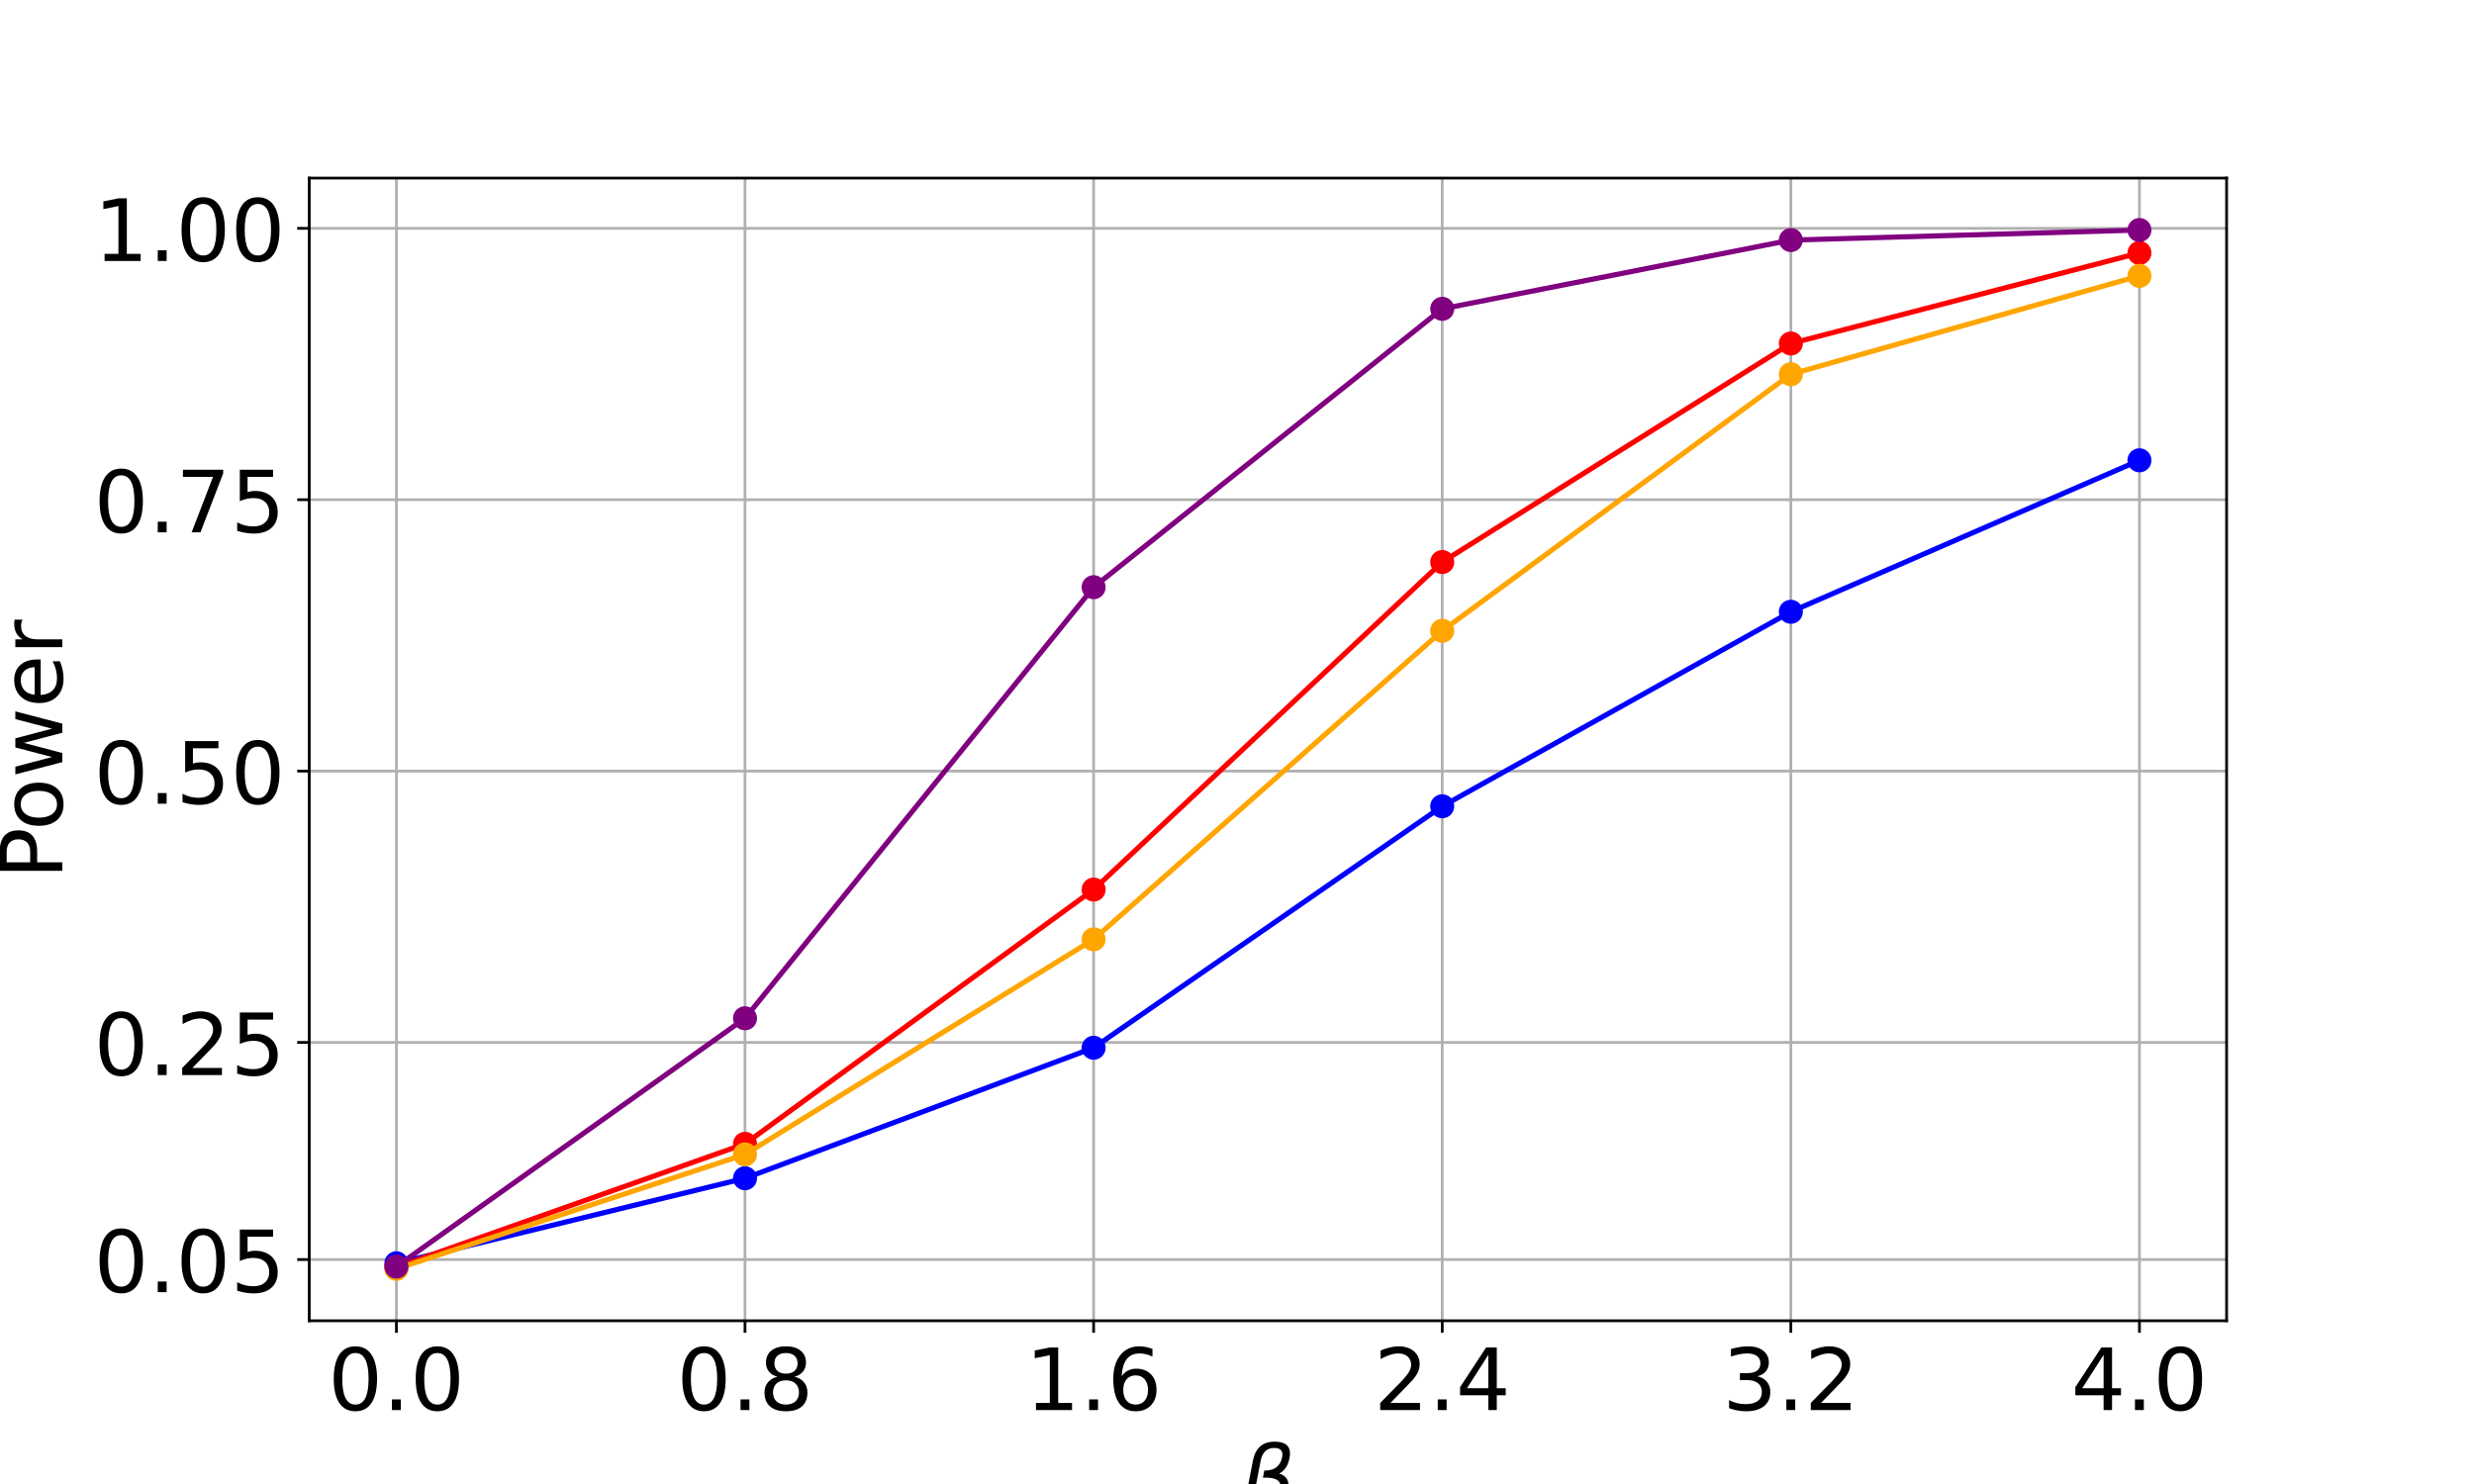
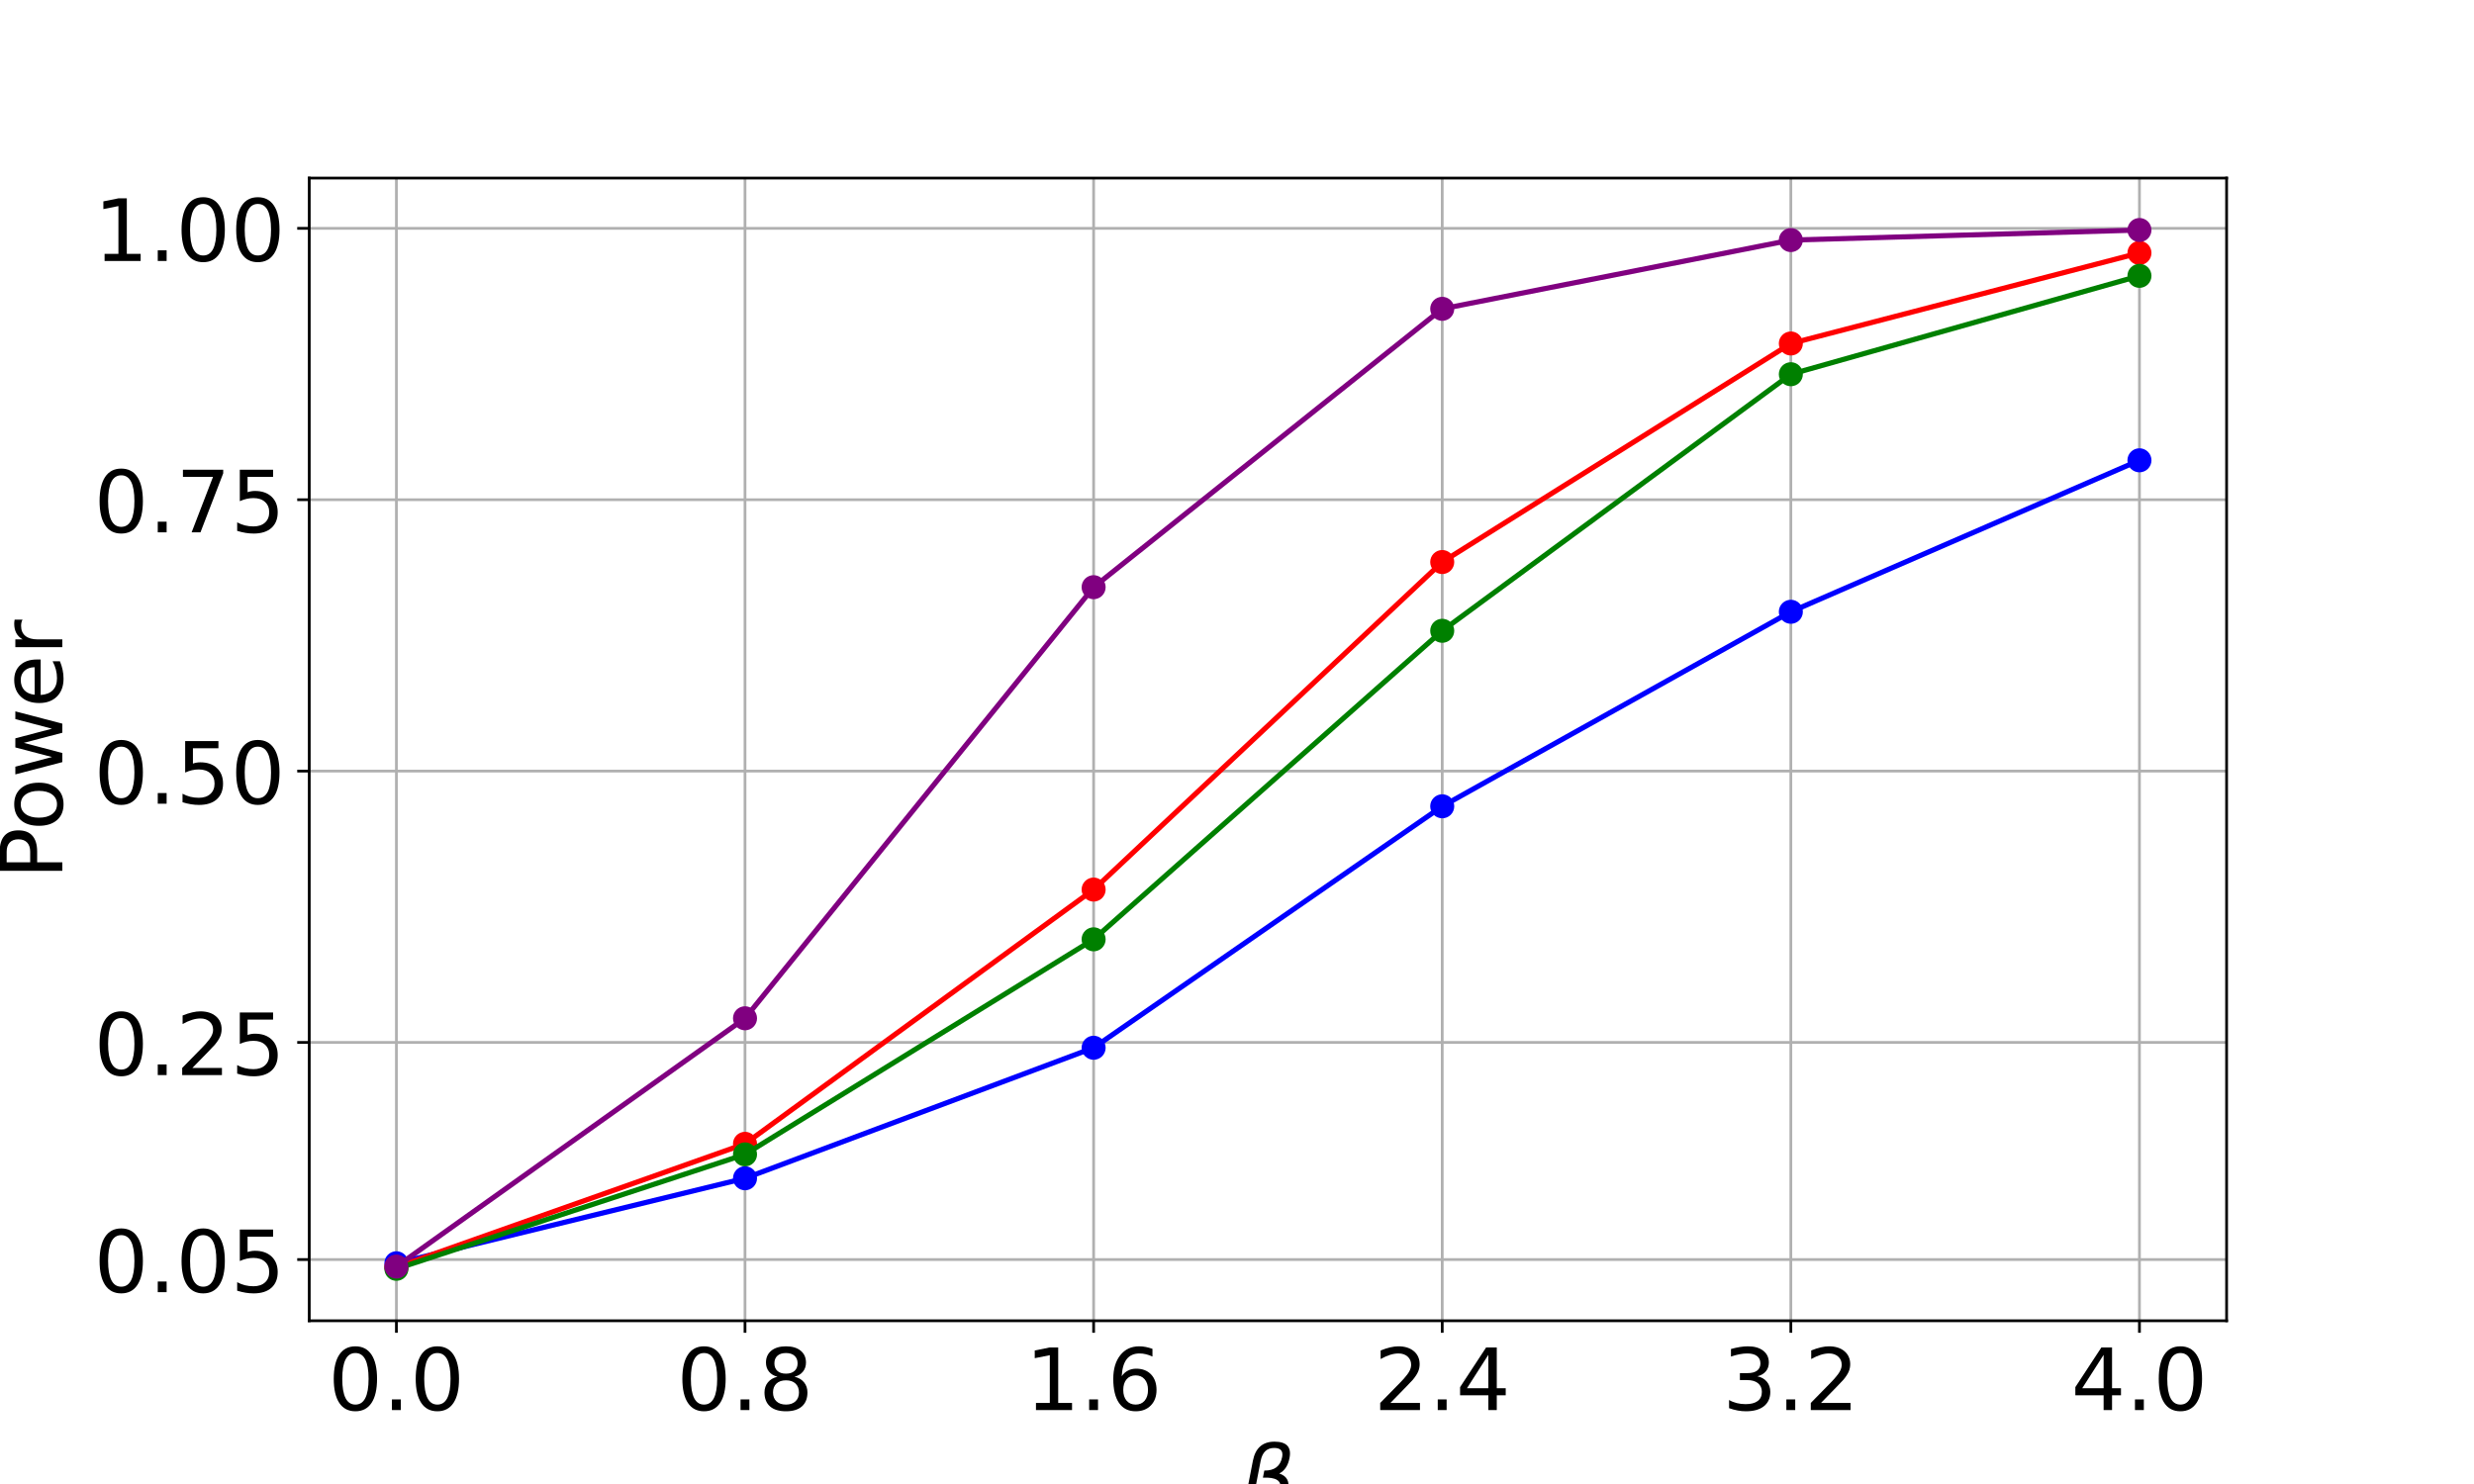
<svg xmlns="http://www.w3.org/2000/svg" xmlns:xlink="http://www.w3.org/1999/xlink" width="720pt" height="432pt" viewBox="0 0 720 432" version="1.1">
  <defs>
    <style type="text/css">*{stroke-linejoin: round; stroke-linecap: butt}</style>
  </defs>
  <g id="figure_1">
    <g id="patch_1">
      <path d="M 0 432  L 720 432  L 720 0  L 0 0  z " style="fill: #ffffff" />
    </g>
    <g id="axes_1">
      <g id="patch_2">
        <path d="M 90 384.48  L 648 384.48  L 648 51.84  L 90 51.84  z " style="fill: #ffffff" />
      </g>
      <g id="matplotlib.axis_1">
        <g id="xtick_1">
          <g id="line2d_1">
-             <path d="M 115.364 384.48  L 115.364 51.84  " clip-path="url(#p8b54a5eba6)" style="fill: none; stroke: #b0b0b0; stroke-width: 0.8; stroke-linecap: square" />
+             <path d="M 115.364 384.48  L 115.364 51.84  " clip-path="url(#p6d68b24324)" style="fill: none; stroke: #b0b0b0; stroke-width: 0.8; stroke-linecap: square" />
          </g>
          <g id="line2d_2">
            <defs>
-               <path id="mceba520ff8" d="M 0 0  L 0 3.5  " style="stroke: #000000; stroke-width: 0.8" />
+               <path id="m14b12ae520" d="M 0 0  L 0 3.5  " style="stroke: #000000; stroke-width: 0.8" />
            </defs>
            <g>
-               <use xlink:href="#mceba520ff8" x="115.364" y="384.48" style="stroke: #000000; stroke-width: 0.8" />
+               <use xlink:href="#m14b12ae520" x="115.364" y="384.48" style="stroke: #000000; stroke-width: 0.8" />
            </g>
          </g>
          <g id="text_1">
            <g transform="translate(95.48473 410.4761) scale(0.25 -0.25)">
              <defs>
                <path id="DejaVuSans-30" d="M 2034 4250  Q 1547 4250 1301 3770  Q 1056 3291 1056 2328  Q 1056 1369 1301 889  Q 1547 409 2034 409  Q 2525 409 2770 889  Q 3016 1369 3016 2328  Q 3016 3291 2770 3770  Q 2525 4250 2034 4250  z M 2034 4750  Q 2819 4750 3233 4129  Q 3647 3509 3647 2328  Q 3647 1150 3233 529  Q 2819 -91 2034 -91  Q 1250 -91 836 529  Q 422 1150 422 2328  Q 422 3509 836 4129  Q 1250 4750 2034 4750  z " transform="scale(0.015625)" />
                <path id="DejaVuSans-2e" d="M 684 794  L 1344 794  L 1344 0  L 684 0  L 684 794  z " transform="scale(0.015625)" />
              </defs>
              <use xlink:href="#DejaVuSans-30" />
              <use xlink:href="#DejaVuSans-2e" x="63.623" />
              <use xlink:href="#DejaVuSans-30" x="95.41" />
            </g>
          </g>
        </g>
        <g id="xtick_2">
          <g id="line2d_3">
-             <path d="M 216.818 384.48  L 216.818 51.84  " clip-path="url(#p8b54a5eba6)" style="fill: none; stroke: #b0b0b0; stroke-width: 0.8; stroke-linecap: square" />
+             <path d="M 216.818 384.48  L 216.818 51.84  " clip-path="url(#p6d68b24324)" style="fill: none; stroke: #b0b0b0; stroke-width: 0.8; stroke-linecap: square" />
          </g>
          <g id="line2d_4">
            <g>
-               <use xlink:href="#mceba520ff8" x="216.818" y="384.48" style="stroke: #000000; stroke-width: 0.8" />
+               <use xlink:href="#m14b12ae520" x="216.818" y="384.48" style="stroke: #000000; stroke-width: 0.8" />
            </g>
          </g>
          <g id="text_2">
            <g transform="translate(196.9393 410.4761) scale(0.25 -0.25)">
              <defs>
                <path id="DejaVuSans-38" d="M 2034 2216  Q 1584 2216 1326 1975  Q 1069 1734 1069 1313  Q 1069 891 1326 650  Q 1584 409 2034 409  Q 2484 409 2743 651  Q 3003 894 3003 1313  Q 3003 1734 2745 1975  Q 2488 2216 2034 2216  z M 1403 2484  Q 997 2584 770 2862  Q 544 3141 544 3541  Q 544 4100 942 4425  Q 1341 4750 2034 4750  Q 2731 4750 3128 4425  Q 3525 4100 3525 3541  Q 3525 3141 3298 2862  Q 3072 2584 2669 2484  Q 3125 2378 3379 2068  Q 3634 1759 3634 1313  Q 3634 634 3220 271  Q 2806 -91 2034 -91  Q 1263 -91 848 271  Q 434 634 434 1313  Q 434 1759 690 2068  Q 947 2378 1403 2484  z M 1172 3481  Q 1172 3119 1398 2916  Q 1625 2713 2034 2713  Q 2441 2713 2670 2916  Q 2900 3119 2900 3481  Q 2900 3844 2670 4047  Q 2441 4250 2034 4250  Q 1625 4250 1398 4047  Q 1172 3844 1172 3481  z " transform="scale(0.015625)" />
              </defs>
              <use xlink:href="#DejaVuSans-30" />
              <use xlink:href="#DejaVuSans-2e" x="63.623" />
              <use xlink:href="#DejaVuSans-38" x="95.41" />
            </g>
          </g>
        </g>
        <g id="xtick_3">
          <g id="line2d_5">
-             <path d="M 318.273 384.48  L 318.273 51.84  " clip-path="url(#p8b54a5eba6)" style="fill: none; stroke: #b0b0b0; stroke-width: 0.8; stroke-linecap: square" />
+             <path d="M 318.273 384.48  L 318.273 51.84  " clip-path="url(#p6d68b24324)" style="fill: none; stroke: #b0b0b0; stroke-width: 0.8; stroke-linecap: square" />
          </g>
          <g id="line2d_6">
            <g>
-               <use xlink:href="#mceba520ff8" x="318.273" y="384.48" style="stroke: #000000; stroke-width: 0.8" />
+               <use xlink:href="#m14b12ae520" x="318.273" y="384.48" style="stroke: #000000; stroke-width: 0.8" />
            </g>
          </g>
          <g id="text_3">
            <g transform="translate(298.3938 410.4761) scale(0.25 -0.25)">
              <defs>
                <path id="DejaVuSans-31" d="M 794 531  L 1825 531  L 1825 4091  L 703 3866  L 703 4441  L 1819 4666  L 2450 4666  L 2450 531  L 3481 531  L 3481 0  L 794 0  L 794 531  z " transform="scale(0.015625)" />
                <path id="DejaVuSans-36" d="M 2113 2584  Q 1688 2584 1439 2293  Q 1191 2003 1191 1497  Q 1191 994 1439 701  Q 1688 409 2113 409  Q 2538 409 2786 701  Q 3034 994 3034 1497  Q 3034 2003 2786 2293  Q 2538 2584 2113 2584  z M 3366 4563  L 3366 3988  Q 3128 4100 2886 4159  Q 2644 4219 2406 4219  Q 1781 4219 1451 3797  Q 1122 3375 1075 2522  Q 1259 2794 1537 2939  Q 1816 3084 2150 3084  Q 2853 3084 3261 2657  Q 3669 2231 3669 1497  Q 3669 778 3244 343  Q 2819 -91 2113 -91  Q 1303 -91 875 529  Q 447 1150 447 2328  Q 447 3434 972 4092  Q 1497 4750 2381 4750  Q 2619 4750 2861 4703  Q 3103 4656 3366 4563  z " transform="scale(0.015625)" />
              </defs>
              <use xlink:href="#DejaVuSans-31" />
              <use xlink:href="#DejaVuSans-2e" x="63.623" />
              <use xlink:href="#DejaVuSans-36" x="95.41" />
            </g>
          </g>
        </g>
        <g id="xtick_4">
          <g id="line2d_7">
-             <path d="M 419.727 384.48  L 419.727 51.84  " clip-path="url(#p8b54a5eba6)" style="fill: none; stroke: #b0b0b0; stroke-width: 0.8; stroke-linecap: square" />
+             <path d="M 419.727 384.48  L 419.727 51.84  " clip-path="url(#p6d68b24324)" style="fill: none; stroke: #b0b0b0; stroke-width: 0.8; stroke-linecap: square" />
          </g>
          <g id="line2d_8">
            <g>
-               <use xlink:href="#mceba520ff8" x="419.727" y="384.48" style="stroke: #000000; stroke-width: 0.8" />
+               <use xlink:href="#m14b12ae520" x="419.727" y="384.48" style="stroke: #000000; stroke-width: 0.8" />
            </g>
          </g>
          <g id="text_4">
            <g transform="translate(399.8484 410.4761) scale(0.25 -0.25)">
              <defs>
                <path id="DejaVuSans-32" d="M 1228 531  L 3431 531  L 3431 0  L 469 0  L 469 531  Q 828 903 1448 1529  Q 2069 2156 2228 2338  Q 2531 2678 2651 2914  Q 2772 3150 2772 3378  Q 2772 3750 2511 3984  Q 2250 4219 1831 4219  Q 1534 4219 1204 4116  Q 875 4013 500 3803  L 500 4441  Q 881 4594 1212 4672  Q 1544 4750 1819 4750  Q 2544 4750 2975 4387  Q 3406 4025 3406 3419  Q 3406 3131 3298 2873  Q 3191 2616 2906 2266  Q 2828 2175 2409 1742  Q 1991 1309 1228 531  z " transform="scale(0.015625)" />
                <path id="DejaVuSans-34" d="M 2419 4116  L 825 1625  L 2419 1625  L 2419 4116  z M 2253 4666  L 3047 4666  L 3047 1625  L 3713 1625  L 3713 1100  L 3047 1100  L 3047 0  L 2419 0  L 2419 1100  L 313 1100  L 313 1709  L 2253 4666  z " transform="scale(0.015625)" />
              </defs>
              <use xlink:href="#DejaVuSans-32" />
              <use xlink:href="#DejaVuSans-2e" x="63.623" />
              <use xlink:href="#DejaVuSans-34" x="95.41" />
            </g>
          </g>
        </g>
        <g id="xtick_5">
          <g id="line2d_9">
-             <path d="M 521.182 384.48  L 521.182 51.84  " clip-path="url(#p8b54a5eba6)" style="fill: none; stroke: #b0b0b0; stroke-width: 0.8; stroke-linecap: square" />
+             <path d="M 521.182 384.48  L 521.182 51.84  " clip-path="url(#p6d68b24324)" style="fill: none; stroke: #b0b0b0; stroke-width: 0.8; stroke-linecap: square" />
          </g>
          <g id="line2d_10">
            <g>
-               <use xlink:href="#mceba520ff8" x="521.182" y="384.48" style="stroke: #000000; stroke-width: 0.8" />
+               <use xlink:href="#m14b12ae520" x="521.182" y="384.48" style="stroke: #000000; stroke-width: 0.8" />
            </g>
          </g>
          <g id="text_5">
            <g transform="translate(501.3029 410.4761) scale(0.25 -0.25)">
              <defs>
                <path id="DejaVuSans-33" d="M 2597 2516  Q 3050 2419 3304 2112  Q 3559 1806 3559 1356  Q 3559 666 3084 287  Q 2609 -91 1734 -91  Q 1441 -91 1130 -33  Q 819 25 488 141  L 488 750  Q 750 597 1062 519  Q 1375 441 1716 441  Q 2309 441 2620 675  Q 2931 909 2931 1356  Q 2931 1769 2642 2001  Q 2353 2234 1838 2234  L 1294 2234  L 1294 2753  L 1863 2753  Q 2328 2753 2575 2939  Q 2822 3125 2822 3475  Q 2822 3834 2567 4026  Q 2313 4219 1838 4219  Q 1578 4219 1281 4162  Q 984 4106 628 3988  L 628 4550  Q 988 4650 1302 4700  Q 1616 4750 1894 4750  Q 2613 4750 3031 4423  Q 3450 4097 3450 3541  Q 3450 3153 3228 2886  Q 3006 2619 2597 2516  z " transform="scale(0.015625)" />
              </defs>
              <use xlink:href="#DejaVuSans-33" />
              <use xlink:href="#DejaVuSans-2e" x="63.623" />
              <use xlink:href="#DejaVuSans-32" x="95.41" />
            </g>
          </g>
        </g>
        <g id="xtick_6">
          <g id="line2d_11">
-             <path d="M 622.636 384.48  L 622.636 51.84  " clip-path="url(#p8b54a5eba6)" style="fill: none; stroke: #b0b0b0; stroke-width: 0.8; stroke-linecap: square" />
+             <path d="M 622.636 384.48  L 622.636 51.84  " clip-path="url(#p6d68b24324)" style="fill: none; stroke: #b0b0b0; stroke-width: 0.8; stroke-linecap: square" />
          </g>
          <g id="line2d_12">
            <g>
-               <use xlink:href="#mceba520ff8" x="622.636" y="384.48" style="stroke: #000000; stroke-width: 0.8" />
+               <use xlink:href="#m14b12ae520" x="622.636" y="384.48" style="stroke: #000000; stroke-width: 0.8" />
            </g>
          </g>
          <g id="text_6">
            <g transform="translate(602.7575 410.4761) scale(0.25 -0.25)">
              <use xlink:href="#DejaVuSans-34" />
              <use xlink:href="#DejaVuSans-2e" x="63.623" />
              <use xlink:href="#DejaVuSans-30" x="95.41" />
            </g>
          </g>
        </g>
        <g id="text_7">
          <g transform="translate(361 438.9253) scale(0.25 -0.25)">
            <defs>
              <path id="DejaVuSans-Oblique-3b2" d="M 872 216  L 572 -1331  L -6 -1331  L 928 3478  Q 1206 4903 2538 4903  Q 3888 4903 3659 3700  Q 3503 2844 2894 2531  Q 3713 2250 3553 1416  Q 3272 -69 1759 -66  Q 1097 -63 872 216  z M 1019 966  Q 1259 422 1875 425  Q 2775 425 2966 1406  Q 3138 2288 1675 2219  L 1778 2750  Q 2909 2731 3106 3750  Q 3241 4438 2509 4434  Q 1691 4434 1503 3459  L 1019 966  z " transform="scale(0.015625)" />
            </defs>
            <use xlink:href="#DejaVuSans-Oblique-3b2" transform="translate(0 0.390625)" />
          </g>
        </g>
      </g>
      <g id="matplotlib.axis_2">
        <g id="ytick_1">
          <g id="line2d_13">
-             <path d="M 90 303.462  L 648 303.462  " clip-path="url(#p8b54a5eba6)" style="fill: none; stroke: #b0b0b0; stroke-width: 0.8; stroke-linecap: square" />
+             <path d="M 90 303.462  L 648 303.462  " clip-path="url(#p6d68b24324)" style="fill: none; stroke: #b0b0b0; stroke-width: 0.8; stroke-linecap: square" />
          </g>
          <g id="line2d_14">
            <defs>
-               <path id="mf02f107ef4" d="M 0 0  L -3.5 0  " style="stroke: #000000; stroke-width: 0.8" />
+               <path id="mecd4af5ae7" d="M 0 0  L -3.5 0  " style="stroke: #000000; stroke-width: 0.8" />
            </defs>
            <g>
-               <use xlink:href="#mf02f107ef4" x="90" y="303.462" style="stroke: #000000; stroke-width: 0.8" />
+               <use xlink:href="#mecd4af5ae7" x="90" y="303.462" style="stroke: #000000; stroke-width: 0.8" />
            </g>
          </g>
          <g id="text_8">
            <g transform="translate(27.33594 312.9601) scale(0.25 -0.25)">
              <defs>
                <path id="DejaVuSans-35" d="M 691 4666  L 3169 4666  L 3169 4134  L 1269 4134  L 1269 2991  Q 1406 3038 1543 3061  Q 1681 3084 1819 3084  Q 2600 3084 3056 2656  Q 3513 2228 3513 1497  Q 3513 744 3044 326  Q 2575 -91 1722 -91  Q 1428 -91 1123 -41  Q 819 9 494 109  L 494 744  Q 775 591 1075 516  Q 1375 441 1709 441  Q 2250 441 2565 725  Q 2881 1009 2881 1497  Q 2881 1984 2565 2268  Q 2250 2553 1709 2553  Q 1456 2553 1204 2497  Q 953 2441 691 2322  L 691 4666  z " transform="scale(0.015625)" />
              </defs>
              <use xlink:href="#DejaVuSans-30" />
              <use xlink:href="#DejaVuSans-2e" x="63.623" />
              <use xlink:href="#DejaVuSans-32" x="95.41" />
              <use xlink:href="#DejaVuSans-35" x="159.033" />
            </g>
          </g>
        </g>
        <g id="ytick_2">
          <g id="line2d_15">
-             <path d="M 90 224.465  L 648 224.465  " clip-path="url(#p8b54a5eba6)" style="fill: none; stroke: #b0b0b0; stroke-width: 0.8; stroke-linecap: square" />
+             <path d="M 90 224.465  L 648 224.465  " clip-path="url(#p6d68b24324)" style="fill: none; stroke: #b0b0b0; stroke-width: 0.8; stroke-linecap: square" />
          </g>
          <g id="line2d_16">
            <g>
-               <use xlink:href="#mf02f107ef4" x="90" y="224.465" style="stroke: #000000; stroke-width: 0.8" />
+               <use xlink:href="#mecd4af5ae7" x="90" y="224.465" style="stroke: #000000; stroke-width: 0.8" />
            </g>
          </g>
          <g id="text_9">
            <g transform="translate(27.33594 233.9633) scale(0.25 -0.25)">
              <use xlink:href="#DejaVuSans-30" />
              <use xlink:href="#DejaVuSans-2e" x="63.623" />
              <use xlink:href="#DejaVuSans-35" x="95.41" />
              <use xlink:href="#DejaVuSans-30" x="159.033" />
            </g>
          </g>
        </g>
        <g id="ytick_3">
          <g id="line2d_17">
-             <path d="M 90 145.469  L 648 145.469  " clip-path="url(#p8b54a5eba6)" style="fill: none; stroke: #b0b0b0; stroke-width: 0.8; stroke-linecap: square" />
+             <path d="M 90 145.469  L 648 145.469  " clip-path="url(#p6d68b24324)" style="fill: none; stroke: #b0b0b0; stroke-width: 0.8; stroke-linecap: square" />
          </g>
          <g id="line2d_18">
            <g>
-               <use xlink:href="#mf02f107ef4" x="90" y="145.469" style="stroke: #000000; stroke-width: 0.8" />
+               <use xlink:href="#mecd4af5ae7" x="90" y="145.469" style="stroke: #000000; stroke-width: 0.8" />
            </g>
          </g>
          <g id="text_10">
            <g transform="translate(27.33594 154.9666) scale(0.25 -0.25)">
              <defs>
                <path id="DejaVuSans-37" d="M 525 4666  L 3525 4666  L 3525 4397  L 1831 0  L 1172 0  L 2766 4134  L 525 4134  L 525 4666  z " transform="scale(0.015625)" />
              </defs>
              <use xlink:href="#DejaVuSans-30" />
              <use xlink:href="#DejaVuSans-2e" x="63.623" />
              <use xlink:href="#DejaVuSans-37" x="95.41" />
              <use xlink:href="#DejaVuSans-35" x="159.033" />
            </g>
          </g>
        </g>
        <g id="ytick_4">
          <g id="line2d_19">
-             <path d="M 90 66.472  L 648 66.472  " clip-path="url(#p8b54a5eba6)" style="fill: none; stroke: #b0b0b0; stroke-width: 0.8; stroke-linecap: square" />
+             <path d="M 90 66.472  L 648 66.472  " clip-path="url(#p6d68b24324)" style="fill: none; stroke: #b0b0b0; stroke-width: 0.8; stroke-linecap: square" />
          </g>
          <g id="line2d_20">
            <g>
-               <use xlink:href="#mf02f107ef4" x="90" y="66.472" style="stroke: #000000; stroke-width: 0.8" />
+               <use xlink:href="#mecd4af5ae7" x="90" y="66.472" style="stroke: #000000; stroke-width: 0.8" />
            </g>
          </g>
          <g id="text_11">
            <g transform="translate(27.33594 75.96991) scale(0.25 -0.25)">
              <use xlink:href="#DejaVuSans-31" />
              <use xlink:href="#DejaVuSans-2e" x="63.623" />
              <use xlink:href="#DejaVuSans-30" x="95.41" />
              <use xlink:href="#DejaVuSans-30" x="159.033" />
            </g>
          </g>
        </g>
        <g id="ytick_5">
          <g id="line2d_21">
-             <path d="M 90 366.659  L 648 366.659  " clip-path="url(#p8b54a5eba6)" style="fill: none; stroke: #b0b0b0; stroke-width: 0.8; stroke-linecap: square" />
+             <path d="M 90 366.659  L 648 366.659  " clip-path="url(#p6d68b24324)" style="fill: none; stroke: #b0b0b0; stroke-width: 0.8; stroke-linecap: square" />
          </g>
          <g id="line2d_22">
            <g>
-               <use xlink:href="#mf02f107ef4" x="90" y="366.659" style="stroke: #000000; stroke-width: 0.8" />
+               <use xlink:href="#mecd4af5ae7" x="90" y="366.659" style="stroke: #000000; stroke-width: 0.8" />
            </g>
          </g>
          <g id="text_12">
            <g transform="translate(27.33594 376.1574) scale(0.25 -0.25)">
              <use xlink:href="#DejaVuSans-30" />
              <use xlink:href="#DejaVuSans-2e" x="63.623" />
              <use xlink:href="#DejaVuSans-30" x="95.41" />
              <use xlink:href="#DejaVuSans-35" x="159.033" />
            </g>
          </g>
        </g>
        <g id="text_13">
          <g transform="translate(18.13672 255.9452) rotate(-90) scale(0.25 -0.25)">
            <defs>
              <path id="DejaVuSans-50" d="M 1259 4147  L 1259 2394  L 2053 2394  Q 2494 2394 2734 2622  Q 2975 2850 2975 3272  Q 2975 3691 2734 3919  Q 2494 4147 2053 4147  L 1259 4147  z M 628 4666  L 2053 4666  Q 2838 4666 3239 4311  Q 3641 3956 3641 3272  Q 3641 2581 3239 2228  Q 2838 1875 2053 1875  L 1259 1875  L 1259 0  L 628 0  L 628 4666  z " transform="scale(0.015625)" />
              <path id="DejaVuSans-6f" d="M 1959 3097  Q 1497 3097 1228 2736  Q 959 2375 959 1747  Q 959 1119 1226 758  Q 1494 397 1959 397  Q 2419 397 2687 759  Q 2956 1122 2956 1747  Q 2956 2369 2687 2733  Q 2419 3097 1959 3097  z M 1959 3584  Q 2709 3584 3137 3096  Q 3566 2609 3566 1747  Q 3566 888 3137 398  Q 2709 -91 1959 -91  Q 1206 -91 779 398  Q 353 888 353 1747  Q 353 2609 779 3096  Q 1206 3584 1959 3584  z " transform="scale(0.015625)" />
              <path id="DejaVuSans-77" d="M 269 3500  L 844 3500  L 1563 769  L 2278 3500  L 2956 3500  L 3675 769  L 4391 3500  L 4966 3500  L 4050 0  L 3372 0  L 2619 2869  L 1863 0  L 1184 0  L 269 3500  z " transform="scale(0.015625)" />
              <path id="DejaVuSans-65" d="M 3597 1894  L 3597 1613  L 953 1613  Q 991 1019 1311 708  Q 1631 397 2203 397  Q 2534 397 2845 478  Q 3156 559 3463 722  L 3463 178  Q 3153 47 2828 -22  Q 2503 -91 2169 -91  Q 1331 -91 842 396  Q 353 884 353 1716  Q 353 2575 817 3079  Q 1281 3584 2069 3584  Q 2775 3584 3186 3129  Q 3597 2675 3597 1894  z M 3022 2063  Q 3016 2534 2758 2815  Q 2500 3097 2075 3097  Q 1594 3097 1305 2825  Q 1016 2553 972 2059  L 3022 2063  z " transform="scale(0.015625)" />
              <path id="DejaVuSans-72" d="M 2631 2963  Q 2534 3019 2420 3045  Q 2306 3072 2169 3072  Q 1681 3072 1420 2755  Q 1159 2438 1159 1844  L 1159 0  L 581 0  L 581 3500  L 1159 3500  L 1159 2956  Q 1341 3275 1631 3429  Q 1922 3584 2338 3584  Q 2397 3584 2469 3576  Q 2541 3569 2628 3553  L 2631 2963  z " transform="scale(0.015625)" />
            </defs>
            <use xlink:href="#DejaVuSans-50" />
            <use xlink:href="#DejaVuSans-6f" x="56.678" />
            <use xlink:href="#DejaVuSans-77" x="117.859" />
            <use xlink:href="#DejaVuSans-65" x="199.646" />
            <use xlink:href="#DejaVuSans-72" x="261.17" />
          </g>
        </g>
      </g>
      <g id="line2d_23">
-         <path d="M 115.364 367.743  L 216.818 343.001  L 318.273 305.008  L 419.727 234.716  L 521.182 178.092  L 622.636 133.997  " clip-path="url(#p8b54a5eba6)" style="fill: none; stroke: #0000ff; stroke-width: 1.5; stroke-linecap: square" />
+         <path d="M 115.364 367.743  L 216.818 343.001  L 318.273 305.008  L 419.727 234.716  L 521.182 178.092  L 622.636 133.997  " clip-path="url(#p6d68b24324)" style="fill: none; stroke: #0000ff; stroke-width: 1.5; stroke-linecap: square" />
        <defs>
-           <path id="mad701a90ee" d="M 0 3  C 0.796 3 1.559 2.684 2.121 2.121  C 2.684 1.559 3 0.796 3 0  C 3 -0.796 2.684 -1.559 2.121 -2.121  C 1.559 -2.684 0.796 -3 0 -3  C -0.796 -3 -1.559 -2.684 -2.121 -2.121  C -2.684 -1.559 -3 -0.796 -3 0  C -3 0.796 -2.684 1.559 -2.121 2.121  C -1.559 2.684 -0.796 3 0 3  z " style="stroke: #0000ff" />
+           <path id="m3a4826af55" d="M 0 3  C 0.796 3 1.559 2.684 2.121 2.121  C 2.684 1.559 3 0.796 3 0  C 3 -0.796 2.684 -1.559 2.121 -2.121  C 1.559 -2.684 0.796 -3 0 -3  C -0.796 -3 -1.559 -2.684 -2.121 -2.121  C -2.684 -1.559 -3 -0.796 -3 0  C -3 0.796 -2.684 1.559 -2.121 2.121  C -1.559 2.684 -0.796 3 0 3  z " style="stroke: #0000ff" />
        </defs>
-         <g clip-path="url(#p8b54a5eba6)">
-           <use xlink:href="#mad701a90ee" x="115.364" y="367.743" style="fill: #0000ff; stroke: #0000ff" />
-           <use xlink:href="#mad701a90ee" x="216.818" y="343.001" style="fill: #0000ff; stroke: #0000ff" />
-           <use xlink:href="#mad701a90ee" x="318.273" y="305.008" style="fill: #0000ff; stroke: #0000ff" />
-           <use xlink:href="#mad701a90ee" x="419.727" y="234.716" style="fill: #0000ff; stroke: #0000ff" />
-           <use xlink:href="#mad701a90ee" x="521.182" y="178.092" style="fill: #0000ff; stroke: #0000ff" />
-           <use xlink:href="#mad701a90ee" x="622.636" y="133.997" style="fill: #0000ff; stroke: #0000ff" />
+         <g clip-path="url(#p6d68b24324)">
+           <use xlink:href="#m3a4826af55" x="115.364" y="367.743" style="fill: #0000ff; stroke: #0000ff" />
+           <use xlink:href="#m3a4826af55" x="216.818" y="343.001" style="fill: #0000ff; stroke: #0000ff" />
+           <use xlink:href="#m3a4826af55" x="318.273" y="305.008" style="fill: #0000ff; stroke: #0000ff" />
+           <use xlink:href="#m3a4826af55" x="419.727" y="234.716" style="fill: #0000ff; stroke: #0000ff" />
+           <use xlink:href="#m3a4826af55" x="521.182" y="178.092" style="fill: #0000ff; stroke: #0000ff" />
+           <use xlink:href="#m3a4826af55" x="622.636" y="133.997" style="fill: #0000ff; stroke: #0000ff" />
        </g>
      </g>
      <g id="line2d_24">
-         <path d="M 115.364 368.875  L 216.818 332.975  L 318.273 258.96  L 419.727 163.611  L 521.182 99.991  L 622.636 73.631  " clip-path="url(#p8b54a5eba6)" style="fill: none; stroke: #ff0000; stroke-width: 1.5; stroke-linecap: square" />
+         <path d="M 115.364 368.875  L 216.818 332.975  L 318.273 258.96  L 419.727 163.611  L 521.182 99.991  L 622.636 73.631  " clip-path="url(#p6d68b24324)" style="fill: none; stroke: #ff0000; stroke-width: 1.5; stroke-linecap: square" />
        <defs>
-           <path id="m25b5391235" d="M 0 3  C 0.796 3 1.559 2.684 2.121 2.121  C 2.684 1.559 3 0.796 3 0  C 3 -0.796 2.684 -1.559 2.121 -2.121  C 1.559 -2.684 0.796 -3 0 -3  C -0.796 -3 -1.559 -2.684 -2.121 -2.121  C -2.684 -1.559 -3 -0.796 -3 0  C -3 0.796 -2.684 1.559 -2.121 2.121  C -1.559 2.684 -0.796 3 0 3  z " style="stroke: #ff0000" />
+           <path id="m340314a5d7" d="M 0 3  C 0.796 3 1.559 2.684 2.121 2.121  C 2.684 1.559 3 0.796 3 0  C 3 -0.796 2.684 -1.559 2.121 -2.121  C 1.559 -2.684 0.796 -3 0 -3  C -0.796 -3 -1.559 -2.684 -2.121 -2.121  C -2.684 -1.559 -3 -0.796 -3 0  C -3 0.796 -2.684 1.559 -2.121 2.121  C -1.559 2.684 -0.796 3 0 3  z " style="stroke: #ff0000" />
        </defs>
-         <g clip-path="url(#p8b54a5eba6)">
-           <use xlink:href="#m25b5391235" x="115.364" y="368.875" style="fill: #ff0000; stroke: #ff0000" />
-           <use xlink:href="#m25b5391235" x="216.818" y="332.975" style="fill: #ff0000; stroke: #ff0000" />
-           <use xlink:href="#m25b5391235" x="318.273" y="258.96" style="fill: #ff0000; stroke: #ff0000" />
-           <use xlink:href="#m25b5391235" x="419.727" y="163.611" style="fill: #ff0000; stroke: #ff0000" />
-           <use xlink:href="#m25b5391235" x="521.182" y="99.991" style="fill: #ff0000; stroke: #ff0000" />
-           <use xlink:href="#m25b5391235" x="622.636" y="73.631" style="fill: #ff0000; stroke: #ff0000" />
+         <g clip-path="url(#p6d68b24324)">
+           <use xlink:href="#m340314a5d7" x="115.364" y="368.875" style="fill: #ff0000; stroke: #ff0000" />
+           <use xlink:href="#m340314a5d7" x="216.818" y="332.975" style="fill: #ff0000; stroke: #ff0000" />
+           <use xlink:href="#m340314a5d7" x="318.273" y="258.96" style="fill: #ff0000; stroke: #ff0000" />
+           <use xlink:href="#m340314a5d7" x="419.727" y="163.611" style="fill: #ff0000; stroke: #ff0000" />
+           <use xlink:href="#m340314a5d7" x="521.182" y="99.991" style="fill: #ff0000; stroke: #ff0000" />
+           <use xlink:href="#m340314a5d7" x="622.636" y="73.631" style="fill: #ff0000; stroke: #ff0000" />
        </g>
      </g>
      <g id="line2d_25">
-         <path d="M 115.364 369.36  L 216.818 336.047  L 318.273 273.442  L 419.727 183.625  L 521.182 108.94  L 622.636 80.302  " clip-path="url(#p8b54a5eba6)" style="fill: none; stroke: #ffa500; stroke-width: 1.5; stroke-linecap: square" />
+         <path d="M 115.364 369.36  L 216.818 336.047  L 318.273 273.442  L 419.727 183.625  L 521.182 108.94  L 622.636 80.302  " clip-path="url(#p6d68b24324)" style="fill: none; stroke: #008000; stroke-width: 1.5; stroke-linecap: square" />
        <defs>
-           <path id="m85dfad2454" d="M 0 3  C 0.796 3 1.559 2.684 2.121 2.121  C 2.684 1.559 3 0.796 3 0  C 3 -0.796 2.684 -1.559 2.121 -2.121  C 1.559 -2.684 0.796 -3 0 -3  C -0.796 -3 -1.559 -2.684 -2.121 -2.121  C -2.684 -1.559 -3 -0.796 -3 0  C -3 0.796 -2.684 1.559 -2.121 2.121  C -1.559 2.684 -0.796 3 0 3  z " style="stroke: #ffa500" />
+           <path id="ma4e496dc64" d="M 0 3  C 0.796 3 1.559 2.684 2.121 2.121  C 2.684 1.559 3 0.796 3 0  C 3 -0.796 2.684 -1.559 2.121 -2.121  C 1.559 -2.684 0.796 -3 0 -3  C -0.796 -3 -1.559 -2.684 -2.121 -2.121  C -2.684 -1.559 -3 -0.796 -3 0  C -3 0.796 -2.684 1.559 -2.121 2.121  C -1.559 2.684 -0.796 3 0 3  z " style="stroke: #008000" />
        </defs>
-         <g clip-path="url(#p8b54a5eba6)">
-           <use xlink:href="#m85dfad2454" x="115.364" y="369.36" style="fill: #ffa500; stroke: #ffa500" />
-           <use xlink:href="#m85dfad2454" x="216.818" y="336.047" style="fill: #ffa500; stroke: #ffa500" />
-           <use xlink:href="#m85dfad2454" x="318.273" y="273.442" style="fill: #ffa500; stroke: #ffa500" />
-           <use xlink:href="#m85dfad2454" x="419.727" y="183.625" style="fill: #ffa500; stroke: #ffa500" />
-           <use xlink:href="#m85dfad2454" x="521.182" y="108.94" style="fill: #ffa500; stroke: #ffa500" />
-           <use xlink:href="#m85dfad2454" x="622.636" y="80.302" style="fill: #ffa500; stroke: #ffa500" />
+         <g clip-path="url(#p6d68b24324)">
+           <use xlink:href="#ma4e496dc64" x="115.364" y="369.36" style="fill: #008000; stroke: #008000" />
+           <use xlink:href="#ma4e496dc64" x="216.818" y="336.047" style="fill: #008000; stroke: #008000" />
+           <use xlink:href="#ma4e496dc64" x="318.273" y="273.442" style="fill: #008000; stroke: #008000" />
+           <use xlink:href="#ma4e496dc64" x="419.727" y="183.625" style="fill: #008000; stroke: #008000" />
+           <use xlink:href="#ma4e496dc64" x="521.182" y="108.94" style="fill: #008000; stroke: #008000" />
+           <use xlink:href="#ma4e496dc64" x="622.636" y="80.302" style="fill: #008000; stroke: #008000" />
        </g>
      </g>
      <g id="line2d_26">
-         <path d="M 115.364 368.713  L 216.818 296.428  L 318.273 170.933  L 419.727 89.902  L 521.182 69.889  L 622.636 66.96  " clip-path="url(#p8b54a5eba6)" style="fill: none; stroke: #800080; stroke-width: 1.5; stroke-linecap: square" />
+         <path d="M 115.364 368.713  L 216.818 296.428  L 318.273 170.933  L 419.727 89.902  L 521.182 69.889  L 622.636 66.96  " clip-path="url(#p6d68b24324)" style="fill: none; stroke: #800080; stroke-width: 1.5; stroke-linecap: square" />
        <defs>
-           <path id="m5b0a166bb4" d="M 0 3  C 0.796 3 1.559 2.684 2.121 2.121  C 2.684 1.559 3 0.796 3 0  C 3 -0.796 2.684 -1.559 2.121 -2.121  C 1.559 -2.684 0.796 -3 0 -3  C -0.796 -3 -1.559 -2.684 -2.121 -2.121  C -2.684 -1.559 -3 -0.796 -3 0  C -3 0.796 -2.684 1.559 -2.121 2.121  C -1.559 2.684 -0.796 3 0 3  z " style="stroke: #800080" />
+           <path id="m9be7a6e334" d="M 0 3  C 0.796 3 1.559 2.684 2.121 2.121  C 2.684 1.559 3 0.796 3 0  C 3 -0.796 2.684 -1.559 2.121 -2.121  C 1.559 -2.684 0.796 -3 0 -3  C -0.796 -3 -1.559 -2.684 -2.121 -2.121  C -2.684 -1.559 -3 -0.796 -3 0  C -3 0.796 -2.684 1.559 -2.121 2.121  C -1.559 2.684 -0.796 3 0 3  z " style="stroke: #800080" />
        </defs>
-         <g clip-path="url(#p8b54a5eba6)">
-           <use xlink:href="#m5b0a166bb4" x="115.364" y="368.713" style="fill: #800080; stroke: #800080" />
-           <use xlink:href="#m5b0a166bb4" x="216.818" y="296.428" style="fill: #800080; stroke: #800080" />
-           <use xlink:href="#m5b0a166bb4" x="318.273" y="170.933" style="fill: #800080; stroke: #800080" />
-           <use xlink:href="#m5b0a166bb4" x="419.727" y="89.902" style="fill: #800080; stroke: #800080" />
-           <use xlink:href="#m5b0a166bb4" x="521.182" y="69.889" style="fill: #800080; stroke: #800080" />
-           <use xlink:href="#m5b0a166bb4" x="622.636" y="66.96" style="fill: #800080; stroke: #800080" />
+         <g clip-path="url(#p6d68b24324)">
+           <use xlink:href="#m9be7a6e334" x="115.364" y="368.713" style="fill: #800080; stroke: #800080" />
+           <use xlink:href="#m9be7a6e334" x="216.818" y="296.428" style="fill: #800080; stroke: #800080" />
+           <use xlink:href="#m9be7a6e334" x="318.273" y="170.933" style="fill: #800080; stroke: #800080" />
+           <use xlink:href="#m9be7a6e334" x="419.727" y="89.902" style="fill: #800080; stroke: #800080" />
+           <use xlink:href="#m9be7a6e334" x="521.182" y="69.889" style="fill: #800080; stroke: #800080" />
+           <use xlink:href="#m9be7a6e334" x="622.636" y="66.96" style="fill: #800080; stroke: #800080" />
        </g>
      </g>
      <g id="patch_3">
        <path d="M 90 384.48  L 90 51.84  " style="fill: none; stroke: #000000; stroke-width: 0.8; stroke-linejoin: miter; stroke-linecap: square" />
      </g>
      <g id="patch_4">
        <path d="M 648 384.48  L 648 51.84  " style="fill: none; stroke: #000000; stroke-width: 0.8; stroke-linejoin: miter; stroke-linecap: square" />
      </g>
      <g id="patch_5">
        <path d="M 90 384.48  L 648 384.48  " style="fill: none; stroke: #000000; stroke-width: 0.8; stroke-linejoin: miter; stroke-linecap: square" />
      </g>
      <g id="patch_6">
        <path d="M 90 51.84  L 648 51.84  " style="fill: none; stroke: #000000; stroke-width: 0.8; stroke-linejoin: miter; stroke-linecap: square" />
      </g>
    </g>
  </g>
  <defs>
-     <clipPath id="p8b54a5eba6">
+     <clipPath id="p6d68b24324">
      <rect x="90" y="51.84" width="558" height="332.64" />
    </clipPath>
  </defs>
</svg>
